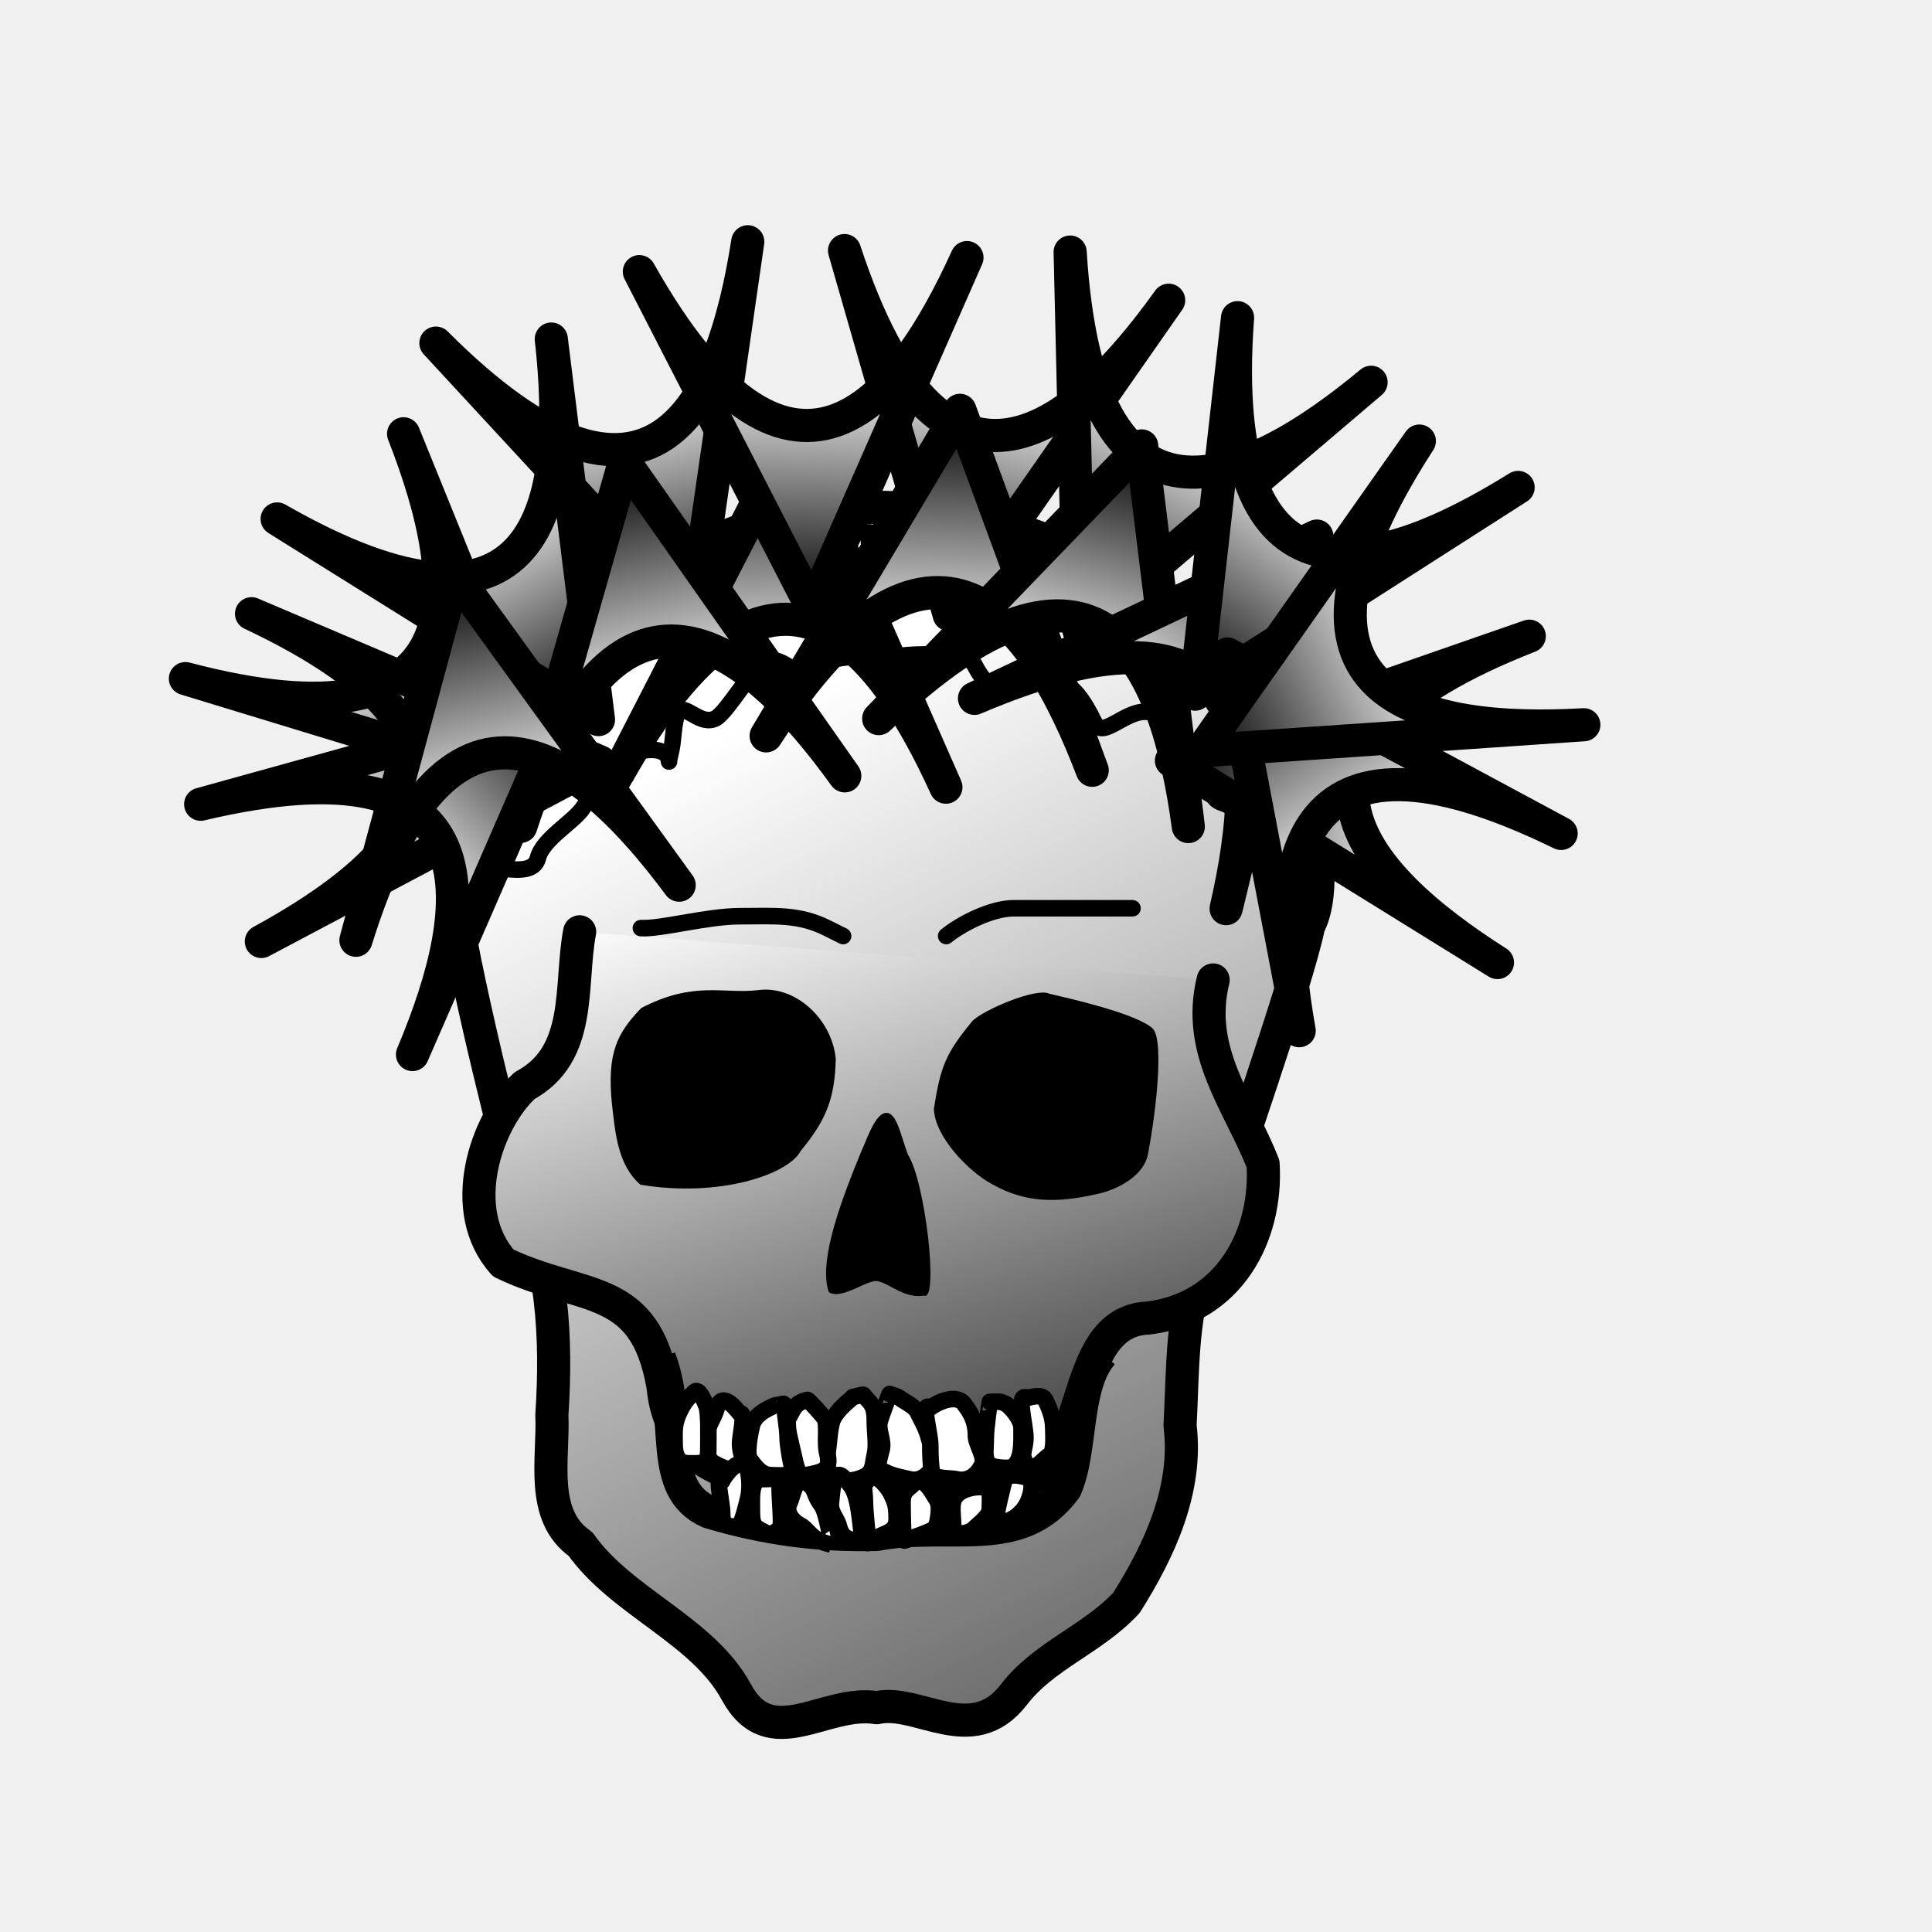
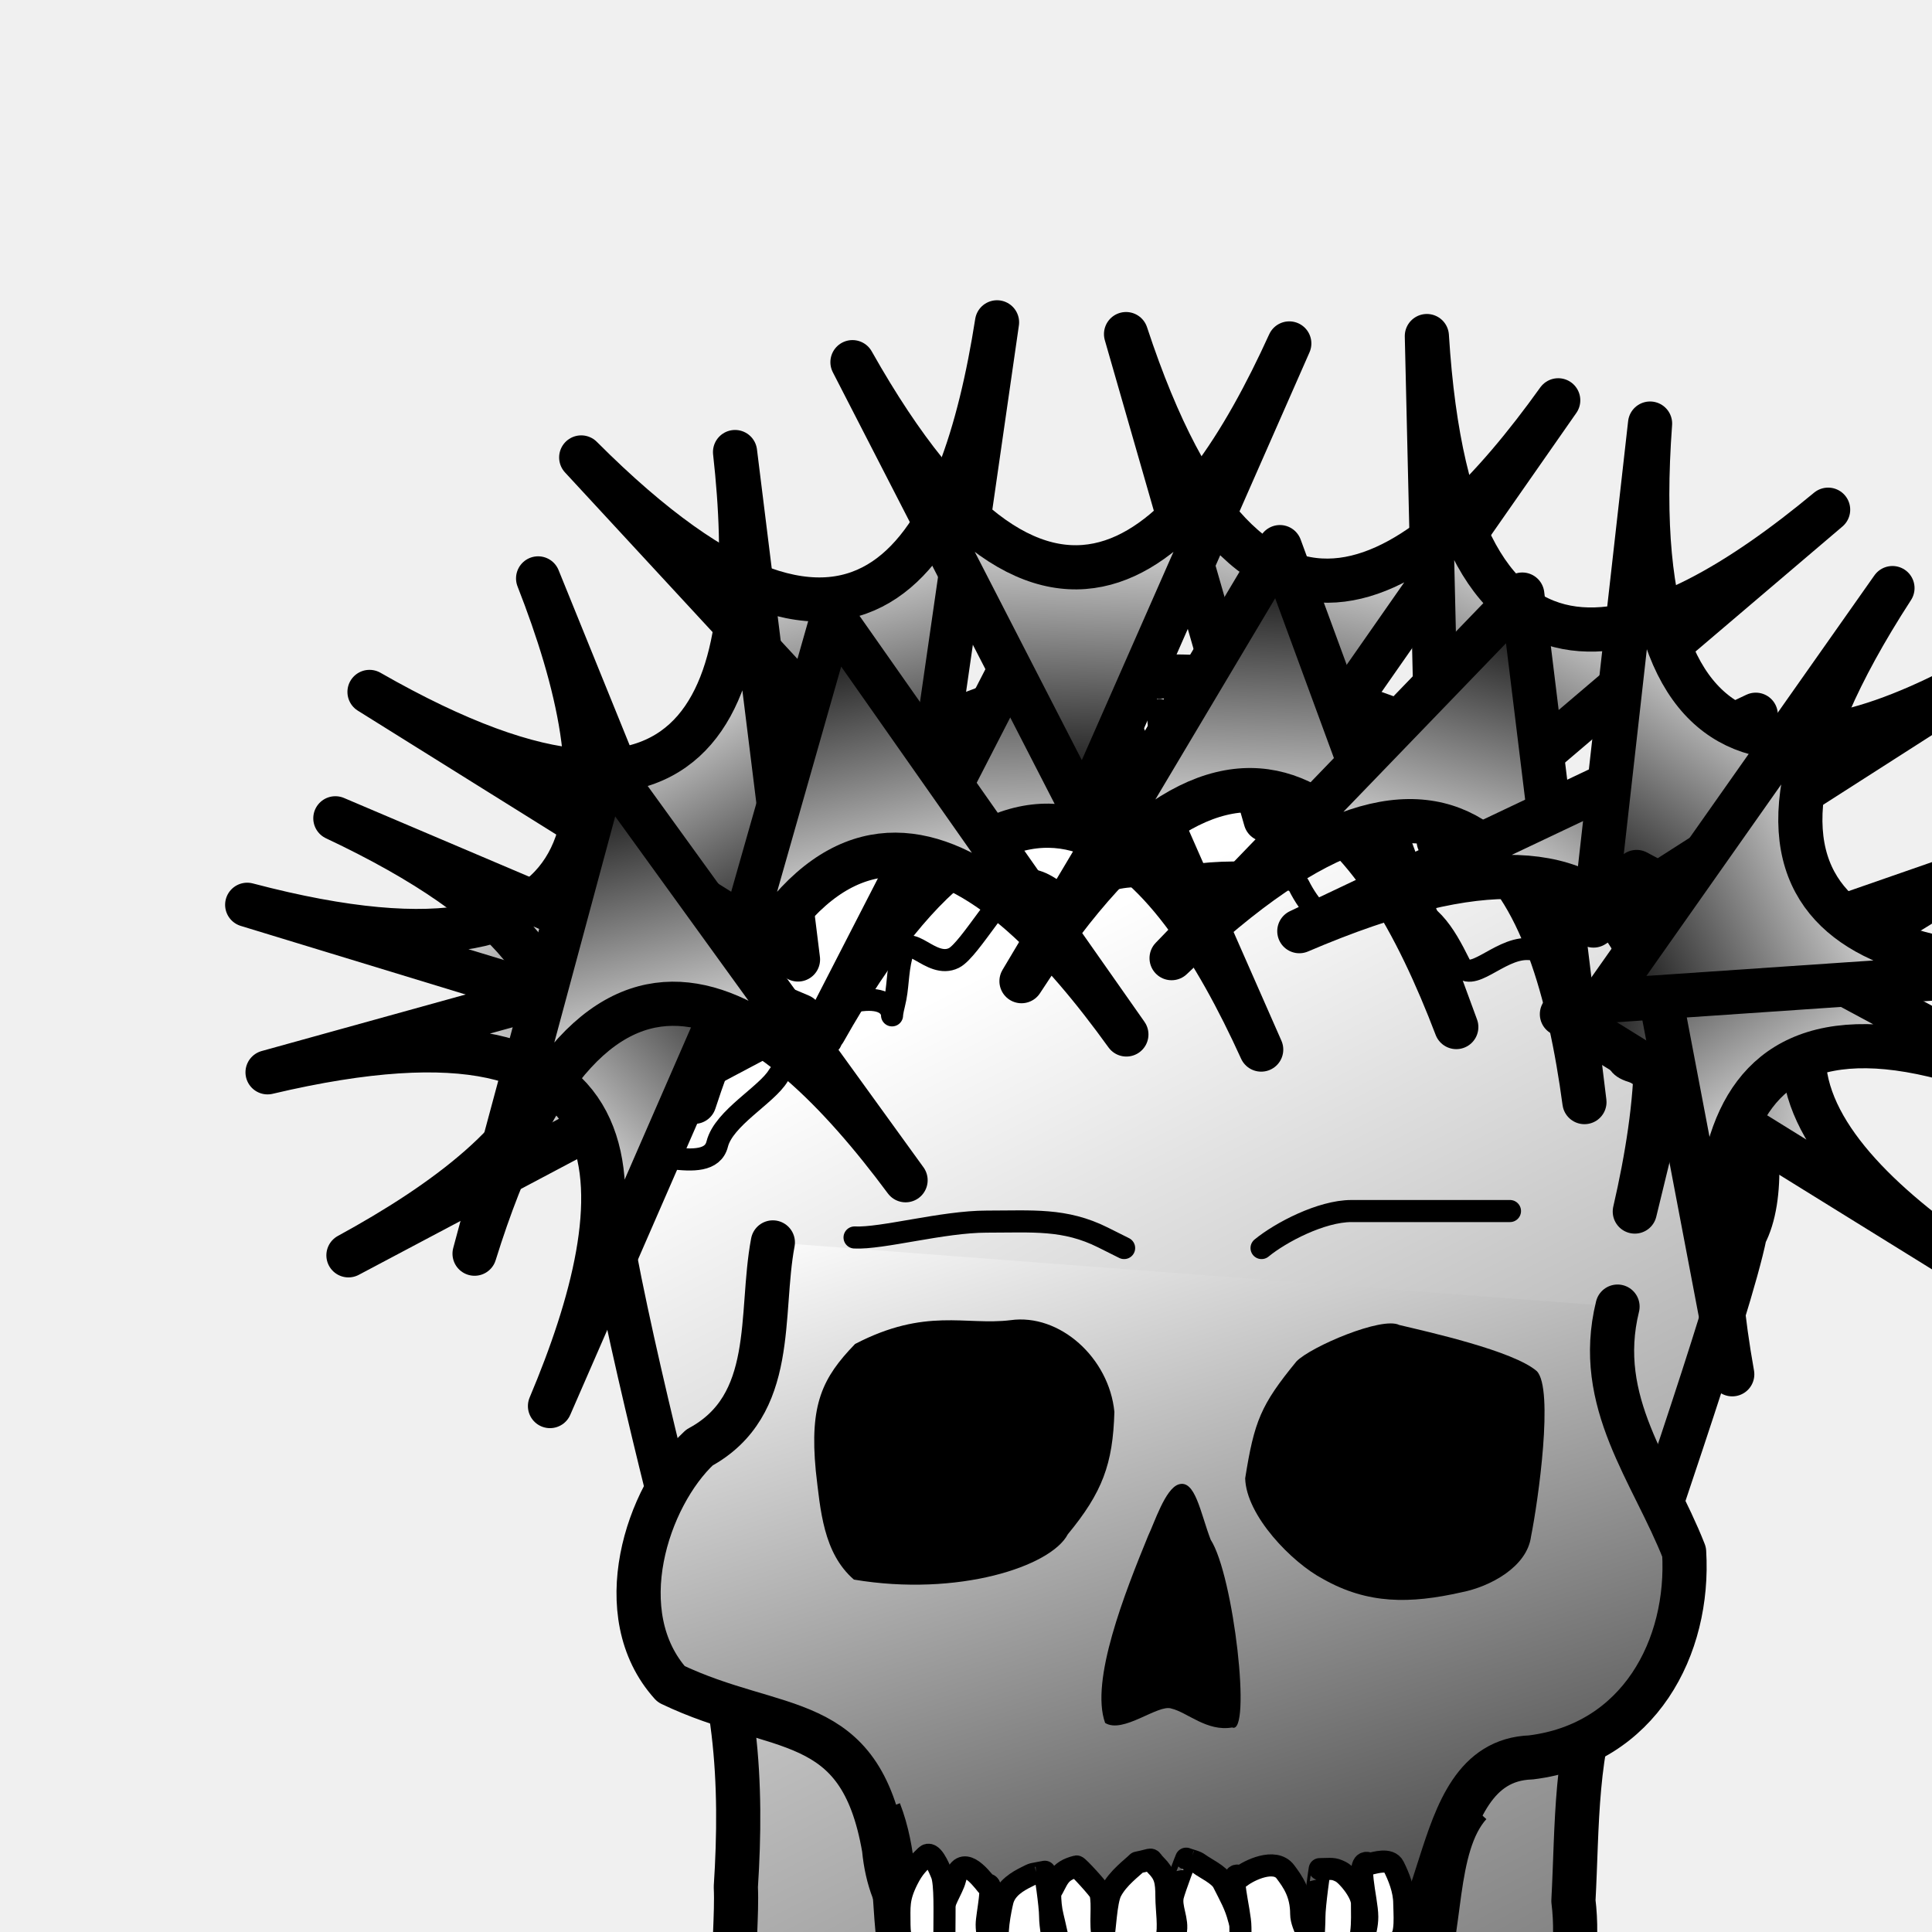
- <svg xmlns="http://www.w3.org/2000/svg" xmlns:xlink="http://www.w3.org/1999/xlink" width="700pt" height="700pt" id="svg36220" version="1.0">
+ <svg xmlns="http://www.w3.org/2000/svg" xmlns:xlink="http://www.w3.org/1999/xlink" viewBox="-0.0 -0.0 700.0 700.0" width="700pt" height="700pt" id="svg36220" version="1.0">
  <defs id="defs36222">
    <linearGradient id="linearGradient5175">
      <stop style="stop-color:#ffffff;stop-opacity:1" offset="0" id="stop5177" />
      <stop style="stop-color:#000000;stop-opacity:1;" offset="1" id="stop5179" />
    </linearGradient>
    <linearGradient xlink:href="#linearGradient5175" id="linearGradient2365" x1="317.823" y1="251.519" x2="716.784" y2="1040.894" gradientUnits="userSpaceOnUse" gradientTransform="matrix(0.957555,0,0,0.957555,5.117738,135.2389)" />
    <linearGradient xlink:href="#linearGradient5175" id="linearGradient2373" x1="403.641" y1="286.734" x2="535.965" y2="715.779" gradientUnits="userSpaceOnUse" gradientTransform="matrix(0.957555,0,0,0.957555,5.117738,135.2389)" />
    <linearGradient xlink:href="#linearGradient5175" id="linearGradient3212" x1="408" y1="206" x2="392" y2="313" gradientUnits="userSpaceOnUse" />
    <linearGradient xlink:href="#linearGradient5175" id="linearGradient3236" gradientUnits="userSpaceOnUse" x1="405" y1="176" x2="402" y2="281" gradientTransform="matrix(1.130489,0,0,1.130489,-50.63018,-23.65829)" />
    <linearGradient xlink:href="#linearGradient5175" id="linearGradient3240" gradientUnits="userSpaceOnUse" x1="405" y1="176" x2="402" y2="281" gradientTransform="matrix(1.109098,0.21888,-0.21888,1.109098,85.2803,-100.5017)" />
    <linearGradient xlink:href="#linearGradient5175" id="linearGradient3244" gradientUnits="userSpaceOnUse" gradientTransform="matrix(1.017334,0.492988,-0.492988,1.017334,261.0072,-174.3867)" x1="405" y1="176" x2="402" y2="281" />
    <linearGradient xlink:href="#linearGradient5175" id="linearGradient3248" gradientUnits="userSpaceOnUse" gradientTransform="matrix(0.941308,0.626054,-0.626054,0.941308,384.2847,-174.5797)" x1="405" y1="176" x2="402" y2="281" />
    <linearGradient xlink:href="#linearGradient5175" id="linearGradient3252" gradientUnits="userSpaceOnUse" gradientTransform="matrix(0.524688,1.001354,-1.001354,0.524688,656.011,-177.2386)" x1="405" y1="176" x2="402" y2="281" />
    <linearGradient xlink:href="#linearGradient5175" id="linearGradient3256" gradientUnits="userSpaceOnUse" x1="405" y1="176" x2="402" y2="281" gradientTransform="matrix(1.089125,-0.303002,0.303002,1.089125,-177.2688,112.8851)" />
    <linearGradient xlink:href="#linearGradient5175" id="linearGradient3260" gradientUnits="userSpaceOnUse" gradientTransform="matrix(0.970834,-0.579209,0.579209,0.970834,-254.1968,301.8831)" x1="405" y1="176" x2="402" y2="281" />
    <linearGradient xlink:href="#linearGradient5175" id="linearGradient3264" gradientUnits="userSpaceOnUse" gradientTransform="matrix(0.787635,-0.810947,0.810947,0.787635,-272.0044,477.7957)" x1="405" y1="176" x2="402" y2="281" />
    <linearGradient xlink:href="#linearGradient5175" id="linearGradient3278" gradientUnits="userSpaceOnUse" x1="405" y1="176" x2="402" y2="281" gradientTransform="matrix(1.130489,0,0,-1.130489,-60.80898,528.3752)" />
    <linearGradient xlink:href="#linearGradient5175" id="linearGradient3280" gradientUnits="userSpaceOnUse" gradientTransform="matrix(1.128295,7.040609e-2,7.040609e-2,-1.128295,1.66025,487.6816)" x1="405" y1="176" x2="402" y2="281" />
    <linearGradient xlink:href="#linearGradient5175" id="linearGradient3282" gradientUnits="userSpaceOnUse" gradientTransform="matrix(1.082421,0.326146,0.326146,-1.082421,35.59664,391.733)" x1="405" y1="176" x2="402" y2="281" />
    <linearGradient xlink:href="#linearGradient5175" id="linearGradient3284" gradientUnits="userSpaceOnUse" gradientTransform="matrix(0.897682,0.68715,0.68715,-0.897682,91.16528,241.8485)" x1="405" y1="176" x2="402" y2="281" />
    <linearGradient xlink:href="#linearGradient5175" id="linearGradient3286" gradientUnits="userSpaceOnUse" gradientTransform="matrix(1.108513,-0.221814,-0.221814,-1.108513,-70.53321,621.6134)" x1="405" y1="176" x2="402" y2="281" />
    <linearGradient xlink:href="#linearGradient5175" id="linearGradient3288" gradientUnits="userSpaceOnUse" gradientTransform="matrix(1.105271,-0.237442,-0.237442,-1.105271,-147.0037,681.1637)" x1="405" y1="176" x2="402" y2="281" />
    <linearGradient xlink:href="#linearGradient5175" id="linearGradient3292" gradientUnits="userSpaceOnUse" gradientTransform="matrix(-0.157829,1.119418,-1.119418,-0.157829,942.3364,-27.01519)" x1="405" y1="176" x2="402" y2="281" />
    <linearGradient xlink:href="#linearGradient5175" id="linearGradient3296" gradientUnits="userSpaceOnUse" gradientTransform="matrix(8.218347e-2,1.127499,1.127499,-8.218347e-2,-59.0949,-50.80058)" x1="405" y1="176" x2="402" y2="281" />
    <linearGradient xlink:href="#linearGradient5175" id="linearGradient3300" gradientUnits="userSpaceOnUse" gradientTransform="matrix(0.766568,0.830892,0.830892,-0.766568,-260.6619,229.316)" x1="405" y1="176" x2="402" y2="281" />
    <linearGradient xlink:href="#linearGradient5175" id="linearGradient3304" gradientUnits="userSpaceOnUse" gradientTransform="matrix(-0.931353,0.640772,-0.640772,-0.931353,1138.129,326.4624)" x1="405" y1="176" x2="402" y2="281" />
  </defs>
  <g id="layer1">
    <path style="fill:url(#linearGradient2365);fill-opacity:1;fill-rule:evenodd;stroke:#000000;stroke-width:16;stroke-linecap:round;stroke-linejoin:round;stroke-miterlimit:4;stroke-dasharray:none;stroke-opacity:1" d="M 219.61,436.869 C 220.436,387.43 242.548,340.936 277.247,307.141 C 304.132,280.956 334.458,262.984 370.021,252.238 C 402.811,242.33 446.984,243.028 479.636,252.447 C 519.371,263.91 549.346,279.368 580.922,306.027 C 628.794,346.443 645.767,421.712 632.184,447.307 C 626.723,474.513 593.89,566.973 581.085,607.817 C 570.495,633.069 571.55,661.729 570.076,688.706 C 573.87,719.56 560.135,748.989 544.173,774.333 C 527.53,792.144 504.419,799.635 489.744,818.699 C 469.593,844.876 443.405,820.4 423.557,824.971 C 398.372,820.88 372.151,847.821 355.686,817.371 C 339.575,787.575 300.245,774.014 280.449,745.927 C 260.53,732.094 267.536,704.482 266.605,683.653 C 269.03,646.451 267.183,607.901 250.723,573.77 C 249.111,569.049 225.583,478.271 219.61,436.869 z " id="path1328" />
    <path style="fill:url(#linearGradient2373);fill-opacity:1;fill-rule:evenodd;stroke:#000000;stroke-width:16;stroke-linecap:round;stroke-linejoin:round;stroke-miterlimit:4;stroke-dasharray:none;stroke-opacity:1" d="M 280.018,450.151 C 275.098,476.254 281.71,509.193 253.426,524.468 C 234.446,542.111 220.338,584.861 243.149,610.172 C 281.903,628.722 311.553,619.12 320.305,669.809 C 324.539,715.14 369.742,717.923 395.662,715.334 C 424.112,715.797 464.12,716.993 491.185,715.067 C 528.549,713.689 514.093,638.147 554.68,636.742 C 593.941,631.928 612.277,596.756 610.191,562.308 C 598.716,533.079 577.505,508.157 586.064,473.405" id="path2239" />
    <path style="fill:#000000;fill-opacity:1;fill-rule:evenodd;stroke:none;stroke-width:16;stroke-linecap:round;stroke-linejoin:round;stroke-miterlimit:4;stroke-dasharray:none;stroke-opacity:1" d="M 469.74,493.253 C 456.786,509.046 454.462,514.907 451.154,535.586 C 451.466,549.109 468.115,566.195 479.367,572.103 C 495.544,581.266 510.835,581.14 529.533,576.919 C 539.802,574.913 553.275,567.784 554.724,556.692 C 557.345,543.639 563.036,503.213 556.821,496.798 C 548.323,489.409 517.415,482.559 506.947,480.057 C 500.738,476.904 474.939,487.911 469.74,493.253 z " id="path2206" />
    <path style="fill:#000000;fill-opacity:1;fill-rule:evenodd;stroke:none;stroke-width:16;stroke-linecap:round;stroke-linejoin:round;stroke-miterlimit:4;stroke-dasharray:none;stroke-opacity:1" d="M 309.81,486.947 C 297.974,499.177 293.261,508.776 295.577,532.918 C 297.234,547.16 298.302,562.718 309.387,572.317 C 347.066,578.647 380.8,567.573 386.88,555.909 C 399.41,540.72 403.235,530.455 403.764,511.548 C 401.85,491.998 383.972,475.82 366.104,478.328 C 349.788,480.315 335.427,473.636 309.81,486.947 z " id="path2204" />
    <path style="fill:#000000;fill-opacity:1;fill-rule:evenodd;stroke:none;stroke-width:16;stroke-linecap:round;stroke-linejoin:round;stroke-miterlimit:4;stroke-dasharray:none;stroke-opacity:1" d="M 426.995,537.845 C 422.156,539.439 418.275,551.741 416.028,556.369 C 407.581,577.004 394.9,608.977 400.407,624.252 C 406.92,628.328 419.608,617.355 424.419,619.042 C 430.219,620.408 437.266,627.483 446.438,625.895 C 453.606,628.985 447.008,570.791 438.655,557.876 C 434.931,548.186 433.056,535.848 426.995,537.845 z " id="path2228" />
    <path style="fill:none;fill-opacity:1;fill-rule:evenodd;stroke:#000000;stroke-width:16;stroke-linecap:butt;stroke-linejoin:round;stroke-miterlimit:4;stroke-dasharray:none;stroke-opacity:1" d="M 318.592,656.22 C 330.013,685.718 316.955,719.184 342.531,730.434 C 369.725,738.565 395.248,741.975 423.504,741.277 C 459.205,734.493 492.785,748.83 514.676,719.067 C 522.874,700.719 518.822,669.035 532.594,653.744" id="path2244" />
    <path style="fill:#ffffff;fill-opacity:1;fill-rule:evenodd;stroke:#000000;stroke-width:8;stroke-linecap:butt;stroke-linejoin:round;stroke-miterlimit:4;stroke-dasharray:none;stroke-opacity:1" d="M 412.079,674.844 C 410.456,676.539 404.974,680.436 402.503,685.377 C 400.658,689.068 400.43,699.417 399.631,702.613 C 397.928,709.425 400.531,711.681 405.376,714.104 C 409.779,716.305 414.733,714.692 417.824,713.146 C 422.142,710.987 421.544,706.883 422.612,702.613 C 423.725,698.159 422.612,691.878 422.612,687.292 C 422.612,681.418 422.068,679.087 418.782,675.801 C 416.018,673.037 418.745,673.511 412.079,674.844 z " id="path2275" />
    <path style="fill:#ffffff;fill-opacity:1;fill-rule:evenodd;stroke:#000000;stroke-width:8;stroke-linecap:butt;stroke-linejoin:round;stroke-miterlimit:4;stroke-dasharray:none;stroke-opacity:1" d="M 429.772,673.43 C 429.716,673.374 425.664,684.115 424.984,686.835 C 423.918,691.099 427.054,695.79 425.941,700.241 C 424.374,706.512 423.171,708.91 426.899,710.774 C 431.827,713.238 434.443,713.378 439.347,714.604 C 445.217,716.072 448.861,711.495 450.838,708.859 C 453.313,705.558 449.493,697.734 448.923,695.453 C 447.622,690.251 445.623,686.938 443.177,682.048 C 441.777,679.246 436.731,676.973 434.559,675.345 C 433.184,674.313 431.367,674.068 429.772,673.43 z " id="path2277" />
    <path style="fill:#ffffff;fill-opacity:1;fill-rule:evenodd;stroke:#000000;stroke-width:8;stroke-linecap:butt;stroke-linejoin:round;stroke-miterlimit:4;stroke-dasharray:none;stroke-opacity:1" d="M 449.424,680.088 C 444.572,676.449 449.424,692.217 449.424,698.282 C 449.424,702.856 449.6,708.562 450.381,711.688 C 451.077,714.47 459.892,714.065 461.872,714.56 C 467.979,716.087 472.126,712.246 474.32,707.857 C 476.343,703.811 471.447,698.01 471.447,693.494 C 471.447,686.023 468.399,681.77 465.702,678.173 C 461.887,673.086 452.456,677.662 449.424,680.088 z " id="path2279" />
    <path style="fill:#ffffff;fill-opacity:1;fill-rule:evenodd;stroke:#000000;stroke-width:8;stroke-linecap:butt;stroke-linejoin:round;stroke-miterlimit:4;stroke-dasharray:none;stroke-opacity:1" d="M 478.15,677.216 C 478.129,677.187 476.235,690.234 476.235,694.452 C 476.235,699.989 475.357,703.229 477.193,706.9 C 478.265,709.045 487.314,709.5 488.683,708.815 C 494.229,706.042 493.471,695.685 493.471,689.664 C 493.471,685.694 488.07,679.303 485.811,678.173 C 482.948,676.742 482.444,677.216 478.15,677.216 z " id="path2281" />
    <path style="fill:#ffffff;fill-opacity:1;fill-rule:evenodd;stroke:#000000;stroke-width:8;stroke-linecap:butt;stroke-linejoin:round;stroke-miterlimit:4;stroke-dasharray:none;stroke-opacity:1" d="M 496.344,675.3 C 490.627,672.442 495.386,688.06 495.386,694.452 C 495.386,700.832 492.356,702.54 496.344,707.857 C 499.299,711.797 504.318,704.349 506.877,703.069 C 509.691,701.663 508.792,692.674 508.792,689.664 C 508.792,684.725 506.723,679.78 504.962,676.258 C 503.441,673.217 498.254,674.918 496.344,675.3 z " id="path2283" />
    <path style="fill:#ffffff;fill-opacity:1;fill-rule:evenodd;stroke:#000000;stroke-width:8;stroke-linecap:butt;stroke-linejoin:round;stroke-miterlimit:4;stroke-dasharray:none;stroke-opacity:1" d="M 378.564,678.173 C 378.587,678.128 380.48,690.161 380.48,694.452 C 380.48,697.633 381.579,703.777 382.395,707.857 C 383.598,713.873 377.522,712.645 372.819,712.645 C 367.644,712.645 364.83,708.376 362.286,704.985 C 360.297,702.333 362.559,691.444 363.244,688.706 C 364.414,684.026 368.952,681.543 371.862,680.088 C 374.78,678.629 373.349,679.216 378.564,678.173 z " id="path2287" />
    <path style="fill:#ffffff;fill-opacity:1;fill-rule:evenodd;stroke:#000000;stroke-width:8;stroke-linecap:butt;stroke-linejoin:round;stroke-miterlimit:4;stroke-dasharray:none;stroke-opacity:1" d="M 357.498,682.961 C 360.475,681.473 357.498,693.663 357.498,697.324 C 357.498,702.951 359.975,703.861 357.498,708.815 C 355.513,712.785 345.847,707.298 345.05,706.9 C 341.187,704.968 341.22,698.894 341.22,694.452 C 341.22,689.745 345.18,684.355 346.008,681.046 C 348.387,671.529 354.906,679.72 357.498,682.961 z " id="path2289" />
    <path style="fill:#ffffff;fill-opacity:1;fill-rule:evenodd;stroke:#000000;stroke-width:8;stroke-linecap:butt;stroke-linejoin:round;stroke-miterlimit:4;stroke-dasharray:none;stroke-opacity:1" d="M 380.48,685.833 C 383.414,681.147 383.304,677.946 390.055,676.258 C 390.509,676.145 398.408,684.773 398.673,685.833 C 399.797,690.328 398.378,697.102 399.631,702.112 C 401.306,708.814 398.771,710.466 393.885,711.688 C 387.096,713.385 385.863,713.114 384.31,706.9 C 383.362,703.109 382.141,697.267 381.437,694.452 C 380.742,691.669 380.48,688.785 380.48,685.833 z " id="path2291" />
    <path style="fill:#ffffff;fill-opacity:1;fill-rule:evenodd;stroke:#000000;stroke-width:8;stroke-linecap:butt;stroke-linejoin:round;stroke-miterlimit:4;stroke-dasharray:none;stroke-opacity:1" d="M 341.22,679.131 C 342.549,682.576 342.177,693.422 342.177,700.197 C 342.177,707.62 339.153,706.9 332.602,706.9 C 327.37,706.9 325.899,702.633 325.899,697.324 C 325.899,690.878 325.357,687.875 328.772,681.046 C 331.043,676.504 332.911,674.991 335.474,672.428 C 337.555,670.347 340.127,676.398 341.22,679.131 z " id="path2295" />
    <path style="fill:#ffffff;fill-opacity:1;fill-rule:evenodd;stroke:#000000;stroke-width:8;stroke-linecap:butt;stroke-linejoin:round;stroke-miterlimit:4;stroke-dasharray:none;stroke-opacity:1" d="M 348.88,715.518 C 345.269,711.907 348.88,725.732 348.88,730.839 C 348.88,736.65 350.749,737.542 356.541,737.542 C 358.193,737.542 360.862,726.001 361.328,724.136 C 362.461,719.605 362.202,714.225 361.328,710.73 C 358.89,700.975 349.927,712.902 348.88,715.518 z " id="path2299" />
    <path style="fill:#ffffff;fill-opacity:1;fill-rule:evenodd;stroke:#000000;stroke-width:8;stroke-linecap:butt;stroke-linejoin:round;stroke-miterlimit:4;stroke-dasharray:none;stroke-opacity:1" d="M 416.867,744.244 C 416.042,740.946 415.501,731.122 413.994,725.093 C 412.559,719.352 411.437,717.748 407.291,713.603 C 402.165,708.477 401.814,723.753 401.546,725.093 C 400.5,730.321 404.268,733.111 405.376,737.542 C 406.734,742.972 409.936,744.244 416.867,744.244 z " id="path2301" />
    <path style="fill:#ffffff;fill-opacity:1;fill-rule:evenodd;stroke:#000000;stroke-width:8;stroke-linecap:butt;stroke-linejoin:round;stroke-miterlimit:4;stroke-dasharray:none;stroke-opacity:1" d="M 418.782,744.244 C 420.332,750.445 417.824,731.485 417.824,725.093 C 417.824,718.96 416.132,718.167 419.739,714.56 C 423.596,710.704 429.514,719.746 430.272,721.263 C 432.358,725.433 433.145,727.195 433.145,733.711 C 433.145,739.614 428.697,740.244 424.527,742.329 C 418.905,745.14 436.682,740.664 418.782,744.244 z " id="path2303" />
    <path style="fill:#ffffff;fill-opacity:1;fill-rule:evenodd;stroke:#000000;stroke-width:8;stroke-linecap:butt;stroke-linejoin:round;stroke-miterlimit:4;stroke-dasharray:none;stroke-opacity:1" d="M 436.975,744.244 C 436.187,744.639 436.018,730.116 436.018,726.051 C 436.018,720.066 438.401,719.838 441.763,716.475 C 446.169,712.07 451.247,722.736 452.296,724.136 C 454.853,727.544 452.904,735.111 452.296,737.542 C 451.822,739.439 439.304,743.313 436.975,744.244 z " id="path2305" />
    <path style="fill:#ffffff;fill-opacity:1;fill-rule:evenodd;stroke:#000000;stroke-width:8;stroke-linecap:butt;stroke-linejoin:round;stroke-miterlimit:4;stroke-dasharray:none;stroke-opacity:1" d="M 402.503,742.329 C 401.18,747.621 400.031,731.372 396.758,727.008 C 392.191,720.919 394.865,718.88 388.14,715.518 C 384.29,713.593 382.707,723.512 381.437,726.051 C 378.865,731.196 384.176,735.56 386.225,736.584 C 390.019,738.481 390.966,741.827 395.8,744.244 C 398.031,745.36 399.07,745.541 401.546,746.159" id="path2307" />
    <path style="fill:#ffffff;fill-opacity:1;fill-rule:evenodd;stroke:#000000;stroke-width:8;stroke-linecap:butt;stroke-linejoin:round;stroke-miterlimit:4;stroke-dasharray:none;stroke-opacity:1" d="M 376.649,738.499 C 378.086,739.218 376.649,724.234 376.649,720.306 C 376.649,712.854 375.987,714.56 368.031,714.56 C 362.533,714.56 363.244,723.865 363.244,728.923 C 363.244,735.606 363.565,737.223 368.031,739.457 C 372.091,741.486 371.562,742.314 376.649,738.499 z " id="path2309" />
    <path style="fill:#ffffff;fill-opacity:1;fill-rule:evenodd;stroke:#000000;stroke-width:8;stroke-linecap:butt;stroke-linejoin:round;stroke-miterlimit:4;stroke-dasharray:none;stroke-opacity:1" d="M 458.042,741.372 C 463.251,743.977 458.309,729.345 460.914,724.136 C 463.063,719.838 469.206,718.39 473.362,718.39 C 479.426,718.39 478.15,723.54 478.15,728.923 C 478.15,732.4 472.882,736.107 470.49,738.499 C 467.997,740.991 461.958,741.372 458.042,741.372 z " id="path2311" />
    <path style="fill:#ffffff;fill-opacity:1;fill-rule:evenodd;stroke:#000000;stroke-width:8;stroke-linecap:butt;stroke-linejoin:round;stroke-miterlimit:4;stroke-dasharray:none;stroke-opacity:1" d="M 481.98,735.626 C 479.723,737.884 482.389,726.331 484.853,716.475 C 486.146,711.304 491.914,712.734 495.386,713.603 C 500.772,714.949 497.404,723.93 496.344,726.051 C 493.618,731.503 488.085,735.626 481.98,735.626 z " id="path2313" />
    <path style="fill:none;fill-opacity:0.75;fill-rule:evenodd;stroke:#000000;stroke-width:8;stroke-linecap:round;stroke-linejoin:round;stroke-miterlimit:4;stroke-dasharray:none;stroke-opacity:1" d="M 420.112,257.186 C 418.306,262.152 422.82,272.73 422.82,280.728 C 422.82,284.377 408.654,301.147 410.633,305.104 C 413.483,310.805 421.234,315.705 422.82,317.291 C 423.9,318.371 397.954,313.926 394.382,325.417 C 391.324,335.256 380.692,316.661 370.896,319.11 C 364.189,320.787 351.414,344.192 345.632,347.084 C 337.244,351.277 329.049,336.691 326.673,346.194 C 325.008,352.854 325.496,357.673 323.965,363.798 C 321.186,374.912 328.405,359.657 310.423,362.654 C 302.225,364.02 300.943,359.236 300.943,377.55 C 300.943,377.984 284.172,386.092 281.985,389.738 C 277.743,396.807 262.232,405.034 259.86,414.525 C 256.761,426.919 230.62,413.822 224.236,420.205" id="path2353" />
    <path style="fill:none;fill-opacity:0.75;fill-rule:evenodd;stroke:#000000;stroke-width:8;stroke-linecap:round;stroke-linejoin:round;stroke-miterlimit:4;stroke-dasharray:none;stroke-opacity:1" d="M 421.507,320.697 C 427.376,314.829 467.354,314.348 470.591,320.822 C 474.516,328.672 480.524,335.175 484.133,333.01 C 489.51,329.783 498.175,327.593 504.446,327.593 C 517.478,327.593 523.433,338.484 528.821,349.26 C 532.698,357.013 542.758,343.843 553.197,343.843 C 563.895,343.843 569.13,349.174 566.739,358.739 C 565.703,362.88 580.007,367.945 582.989,370.927 C 590.59,378.528 580.059,385.429 592.468,388.531 C 603.876,391.383 625.339,398.781 632.417,400.55" id="path2357" />
    <path style="fill:none;fill-opacity:0.75;fill-rule:evenodd;stroke:#000000;stroke-width:8;stroke-linecap:round;stroke-linejoin:round;stroke-miterlimit:4;stroke-dasharray:none;stroke-opacity:1" d="M 309.62,448.36 C 319.552,448.866 341.59,442.614 357.498,442.614 C 374.166,442.614 385.762,441.425 399.631,448.36 C 402.218,449.653 404.806,450.948 407.291,452.19" id="path2375" />
    <path style="fill:none;fill-opacity:0.75;fill-rule:evenodd;stroke:#000000;stroke-width:8;stroke-linecap:round;stroke-linejoin:round;stroke-miterlimit:4;stroke-dasharray:none;stroke-opacity:1" d="M 457.084,452.19 C 463.968,446.535 478.732,438.784 489.641,438.784 C 501.764,438.784 511.868,438.784 524.113,438.784 C 531.773,438.784 539.434,438.784 547.094,438.784" id="path2377" />
    <path id="path3238" d="M 407.987,121.048 L 458.541,296.956 L 564.574,145.037 C 518.199,209.793 454.314,261.626 407.987,121.048 z " style="fill:url(#linearGradient3240);fill-opacity:1;fill-rule:evenodd;stroke:#000000;stroke-width:16;stroke-linecap:round;stroke-linejoin:round;stroke-miterlimit:4;stroke-dasharray:none;stroke-opacity:1" />
    <path style="fill:url(#linearGradient3244);fill-opacity:1;fill-rule:evenodd;stroke:#000000;stroke-width:16;stroke-linecap:round;stroke-linejoin:round;stroke-miterlimit:4;stroke-dasharray:none;stroke-opacity:1" d="M 516.98,121.758 L 521.272,304.736 L 662.365,184.673 C 601.084,235.551 526.142,269.489 516.98,121.758 z " id="path3242" />
    <path id="path3254" d="M 210.584,165.741 L 334.812,300.153 L 361.244,116.786 C 348.925,195.476 315.156,270.494 210.584,165.741 z " style="fill:url(#linearGradient3256);fill-opacity:1;fill-rule:evenodd;stroke:#000000;stroke-width:16;stroke-linecap:round;stroke-linejoin:round;stroke-miterlimit:4;stroke-dasharray:none;stroke-opacity:1" />
    <path style="fill:url(#linearGradient3260);fill-opacity:1;fill-rule:evenodd;stroke:#000000;stroke-width:16;stroke-linecap:round;stroke-linejoin:round;stroke-miterlimit:4;stroke-dasharray:none;stroke-opacity:1" d="M 133.881,250.699 L 289.129,347.638 L 266.322,163.784 C 275.168,242.941 262.353,324.204 133.881,250.699 z " id="path3258" />
    <path id="path3266" d="M 298.687,373.498 L 382.343,210.708 L 456.955,380.281 C 423.995,307.772 371.355,244.55 298.687,373.498 z " style="fill:url(#linearGradient3278);fill-opacity:1;fill-rule:evenodd;stroke:#000000;stroke-width:16;stroke-linecap:round;stroke-linejoin:round;stroke-miterlimit:4;stroke-dasharray:none;stroke-opacity:1" />
    <path style="fill:url(#linearGradient3280);fill-opacity:1;fill-rule:evenodd;stroke:#000000;stroke-width:16;stroke-linecap:round;stroke-linejoin:round;stroke-miterlimit:4;stroke-dasharray:none;stroke-opacity:1" d="M 370.104,355.494 L 463.736,198.23 L 527.642,372.121 C 499.263,297.7 450.662,231.322 370.104,355.494 z " id="path3268" />
    <path id="path3270" d="M 424.489,347.156 L 551.553,215.422 L 574.071,399.311 C 563.432,320.376 531.269,244.655 424.489,347.156 z " style="fill:url(#linearGradient3282);fill-opacity:1;fill-rule:evenodd;stroke:#000000;stroke-width:16;stroke-linecap:round;stroke-linejoin:round;stroke-miterlimit:4;stroke-dasharray:none;stroke-opacity:1" />
    <path style="fill:url(#linearGradient3284);fill-opacity:1;fill-rule:evenodd;stroke:#000000;stroke-width:16;stroke-linecap:round;stroke-linejoin:round;stroke-miterlimit:4;stroke-dasharray:none;stroke-opacity:1" d="M 470.767,337.38 L 636.145,258.963 L 592.32,438.967 C 610.221,361.356 606.85,279.157 470.767,337.38 z " id="path3272" />
    <path style="fill:url(#linearGradient3286);fill-opacity:1;fill-rule:evenodd;stroke:#000000;stroke-width:16;stroke-linecap:round;stroke-linejoin:round;stroke-miterlimit:4;stroke-dasharray:none;stroke-opacity:1" d="M 251.586,399.21 L 301.674,223.17 L 408.108,374.807 C 361.562,310.174 297.54,258.51 251.586,399.21 z " id="path3274" />
    <path style="fill:url(#linearGradient3236);fill-opacity:1;fill-rule:evenodd;stroke:#000000;stroke-width:16;stroke-linecap:round;stroke-linejoin:round;stroke-miterlimit:4;stroke-dasharray:none;stroke-opacity:1" d="M 308.865,131.219 L 392.522,294.009 L 467.134,124.436 C 434.174,196.945 381.534,260.167 308.865,131.219 z " id="path3204" />
    <path id="path3246" d="M 597.851,153.465 L 577.356,335.341 L 733.391,235.465 C 665.792,277.587 586.949,301.077 597.851,153.465 z " style="fill:url(#linearGradient3248);fill-opacity:1;fill-rule:evenodd;stroke:#000000;stroke-width:16;stroke-linecap:round;stroke-linejoin:round;stroke-miterlimit:4;stroke-dasharray:none;stroke-opacity:1" />
    <path id="path3262" d="M 89.563,327.82 L 264.625,381.23 L 194.966,209.562 C 224.017,283.724 232.693,365.533 89.563,327.82 z " style="fill:url(#linearGradient3264);fill-opacity:1;fill-rule:evenodd;stroke:#000000;stroke-width:16;stroke-linecap:round;stroke-linejoin:round;stroke-miterlimit:4;stroke-dasharray:none;stroke-opacity:1" />
    <path id="path3290" d="M 738.786,307.337 L 565.911,367.447 L 723.407,465.003 C 656.209,422.243 600.956,361.291 738.786,307.337 z " style="fill:url(#linearGradient3292);fill-opacity:1;fill-rule:evenodd;stroke:#000000;stroke-width:16;stroke-linecap:round;stroke-linejoin:round;stroke-miterlimit:4;stroke-dasharray:none;stroke-opacity:1" />
    <path style="fill:url(#linearGradient3296);fill-opacity:1;fill-rule:evenodd;stroke:#000000;stroke-width:16;stroke-linecap:round;stroke-linejoin:round;stroke-miterlimit:4;stroke-dasharray:none;stroke-opacity:1" d="M 121.507,296.485 L 289.948,368.085 L 126.248,454.827 C 196.169,416.684 255.397,359.587 121.507,296.485 z " id="path3294" />
    <path id="path3298" d="M 96.939,388.52 L 273.313,339.62 L 199.273,509.444 C 230.216,436.052 240.989,354.492 96.939,388.52 z " style="fill:url(#linearGradient3300);fill-opacity:1;fill-rule:evenodd;stroke:#000000;stroke-width:16;stroke-linecap:round;stroke-linejoin:round;stroke-miterlimit:4;stroke-dasharray:none;stroke-opacity:1" />
    <path id="path3276" d="M 171.943,454.235 L 219.542,277.505 L 328.106,427.624 C 280.652,363.655 215.907,312.9 171.943,454.235 z " style="fill:url(#linearGradient3288);fill-opacity:1;fill-rule:evenodd;stroke:#000000;stroke-width:16;stroke-linecap:round;stroke-linejoin:round;stroke-miterlimit:4;stroke-dasharray:none;stroke-opacity:1" />
    <path style="fill:url(#linearGradient3304);fill-opacity:1;fill-rule:evenodd;stroke:#000000;stroke-width:16;stroke-linecap:round;stroke-linejoin:round;stroke-miterlimit:4;stroke-dasharray:none;stroke-opacity:1" d="M 754.171,402.633 L 592.98,315.935 L 627.627,497.929 C 613.682,419.511 621.215,337.588 754.171,402.633 z " id="path3302" />
    <path style="fill:url(#linearGradient3252);fill-opacity:1;fill-rule:evenodd;stroke:#000000;stroke-width:16;stroke-linecap:round;stroke-linejoin:round;stroke-miterlimit:4;stroke-dasharray:none;stroke-opacity:1" d="M 685.676,213.074 L 580.308,362.729 L 765.14,350.116 C 685.616,354.574 605.185,337.29 685.676,213.074 z " id="path3250" />
  </g>
</svg>
